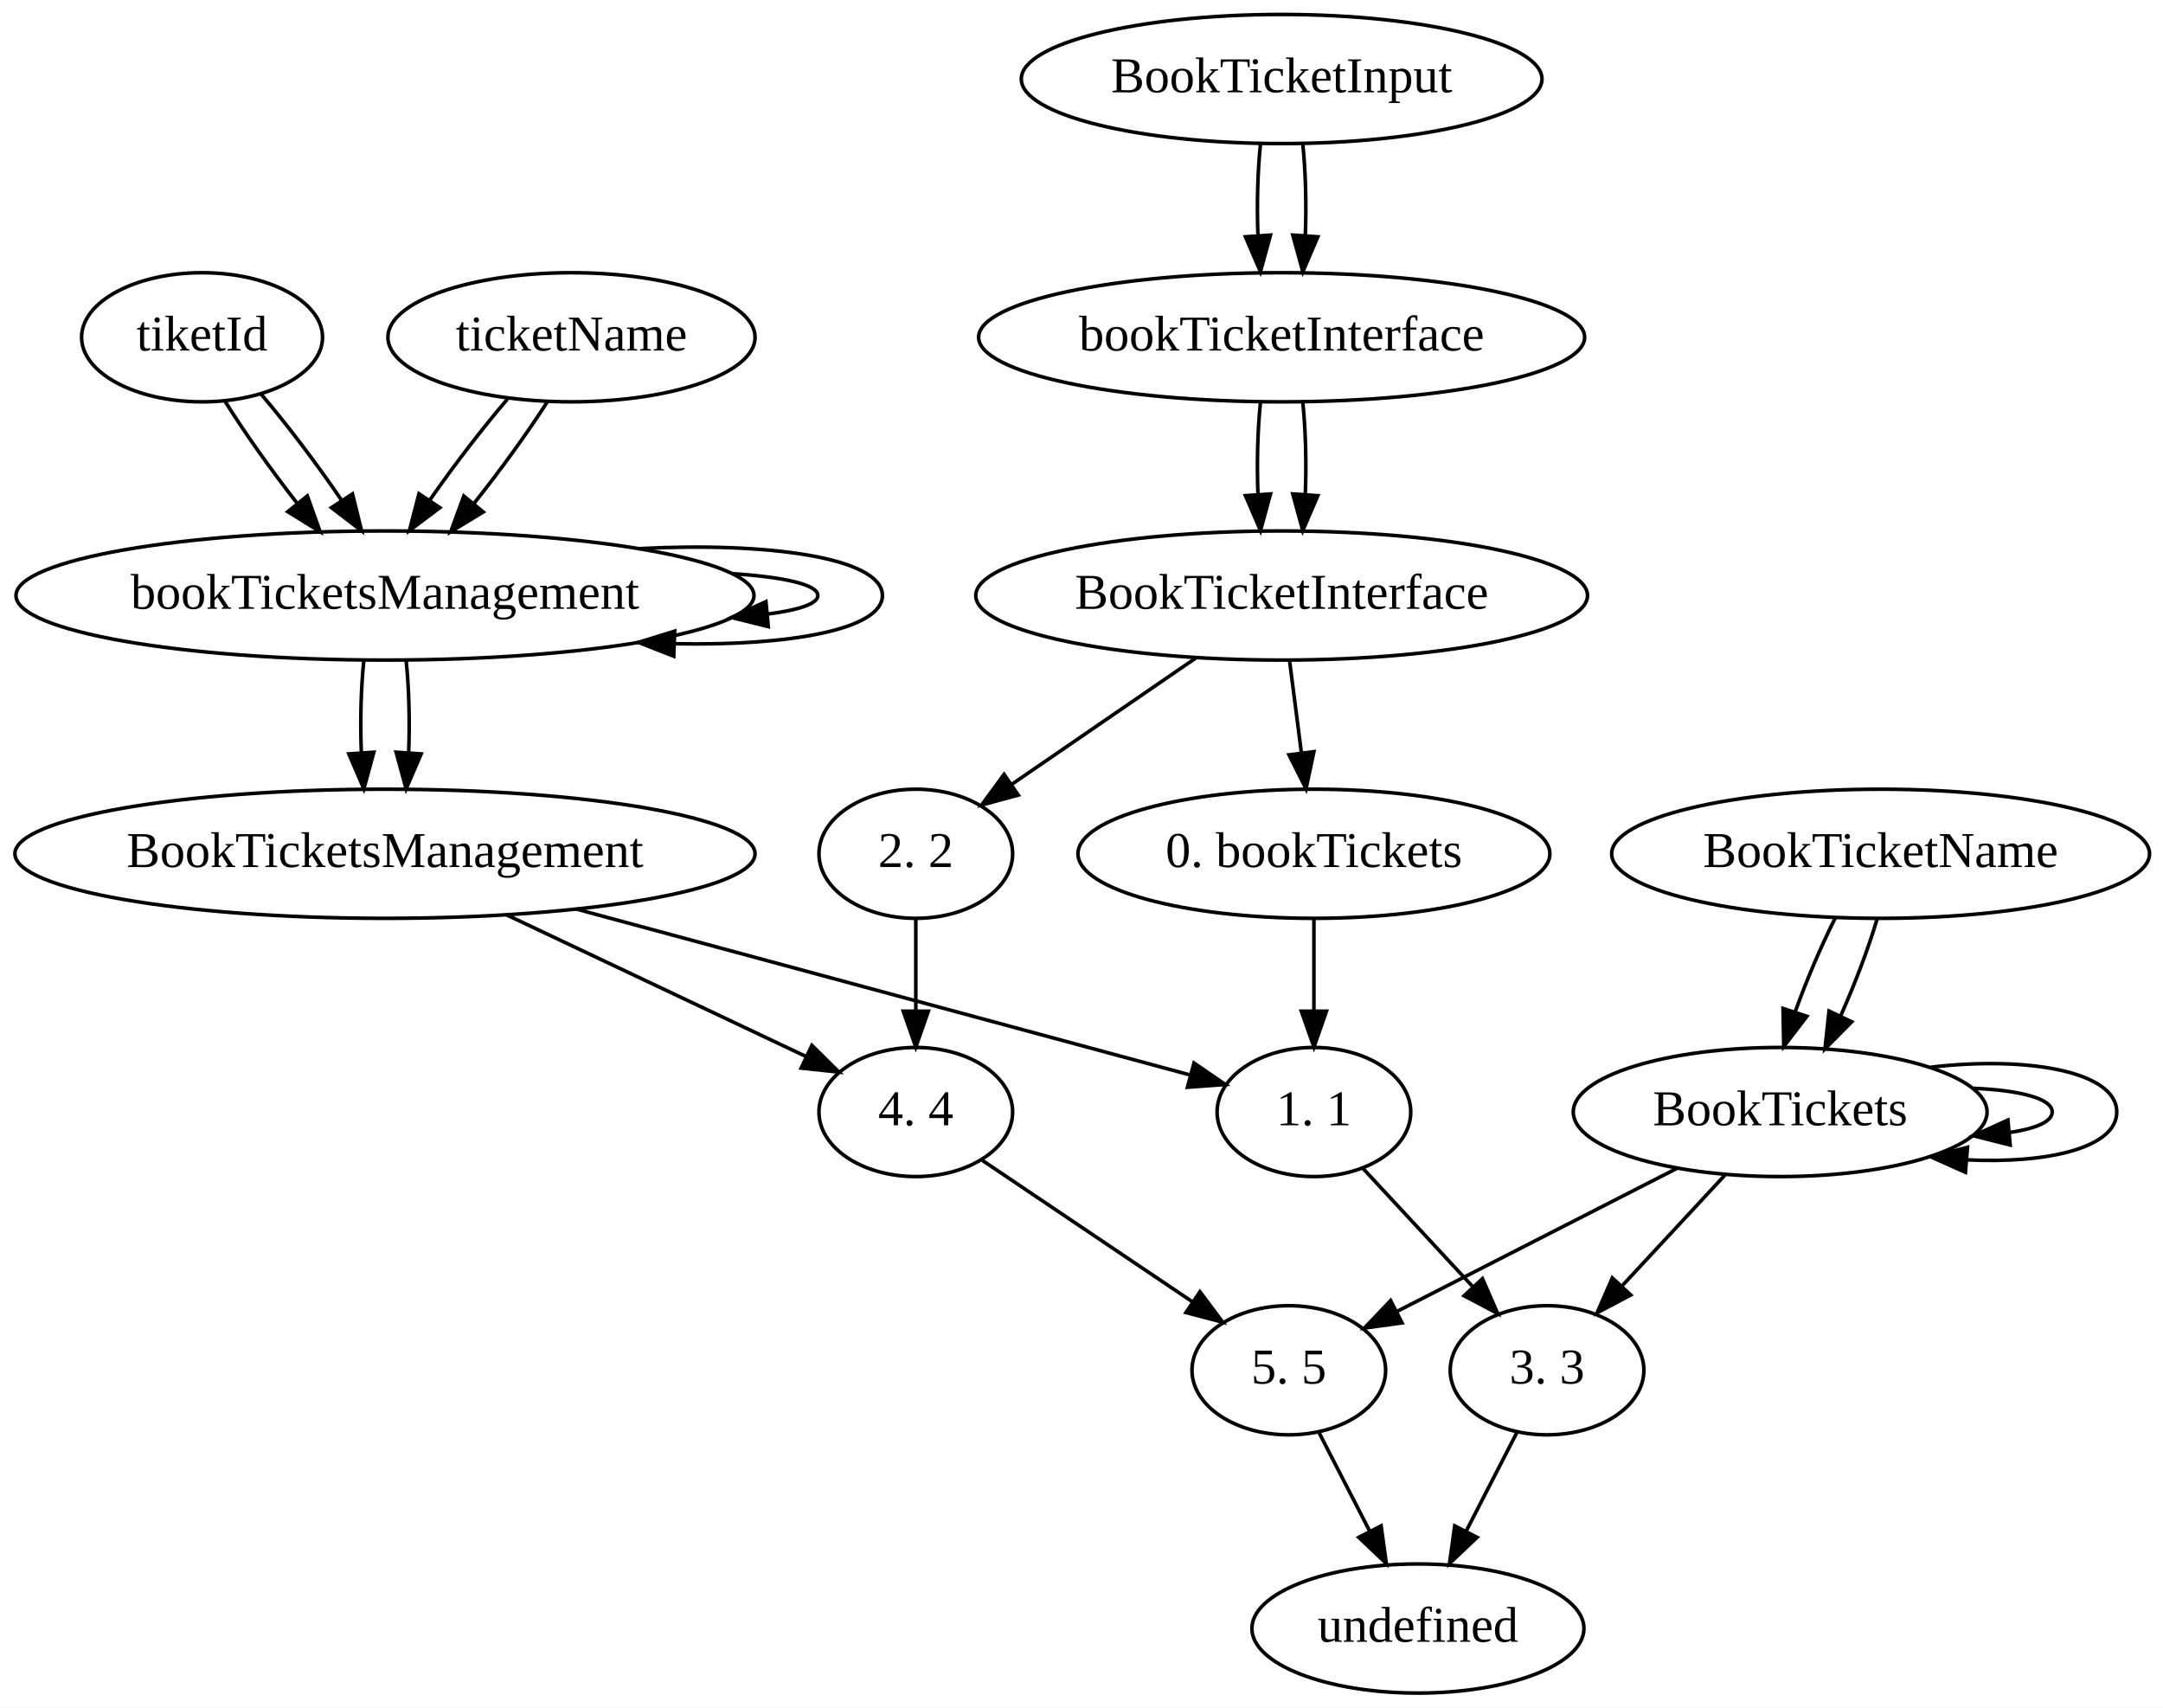
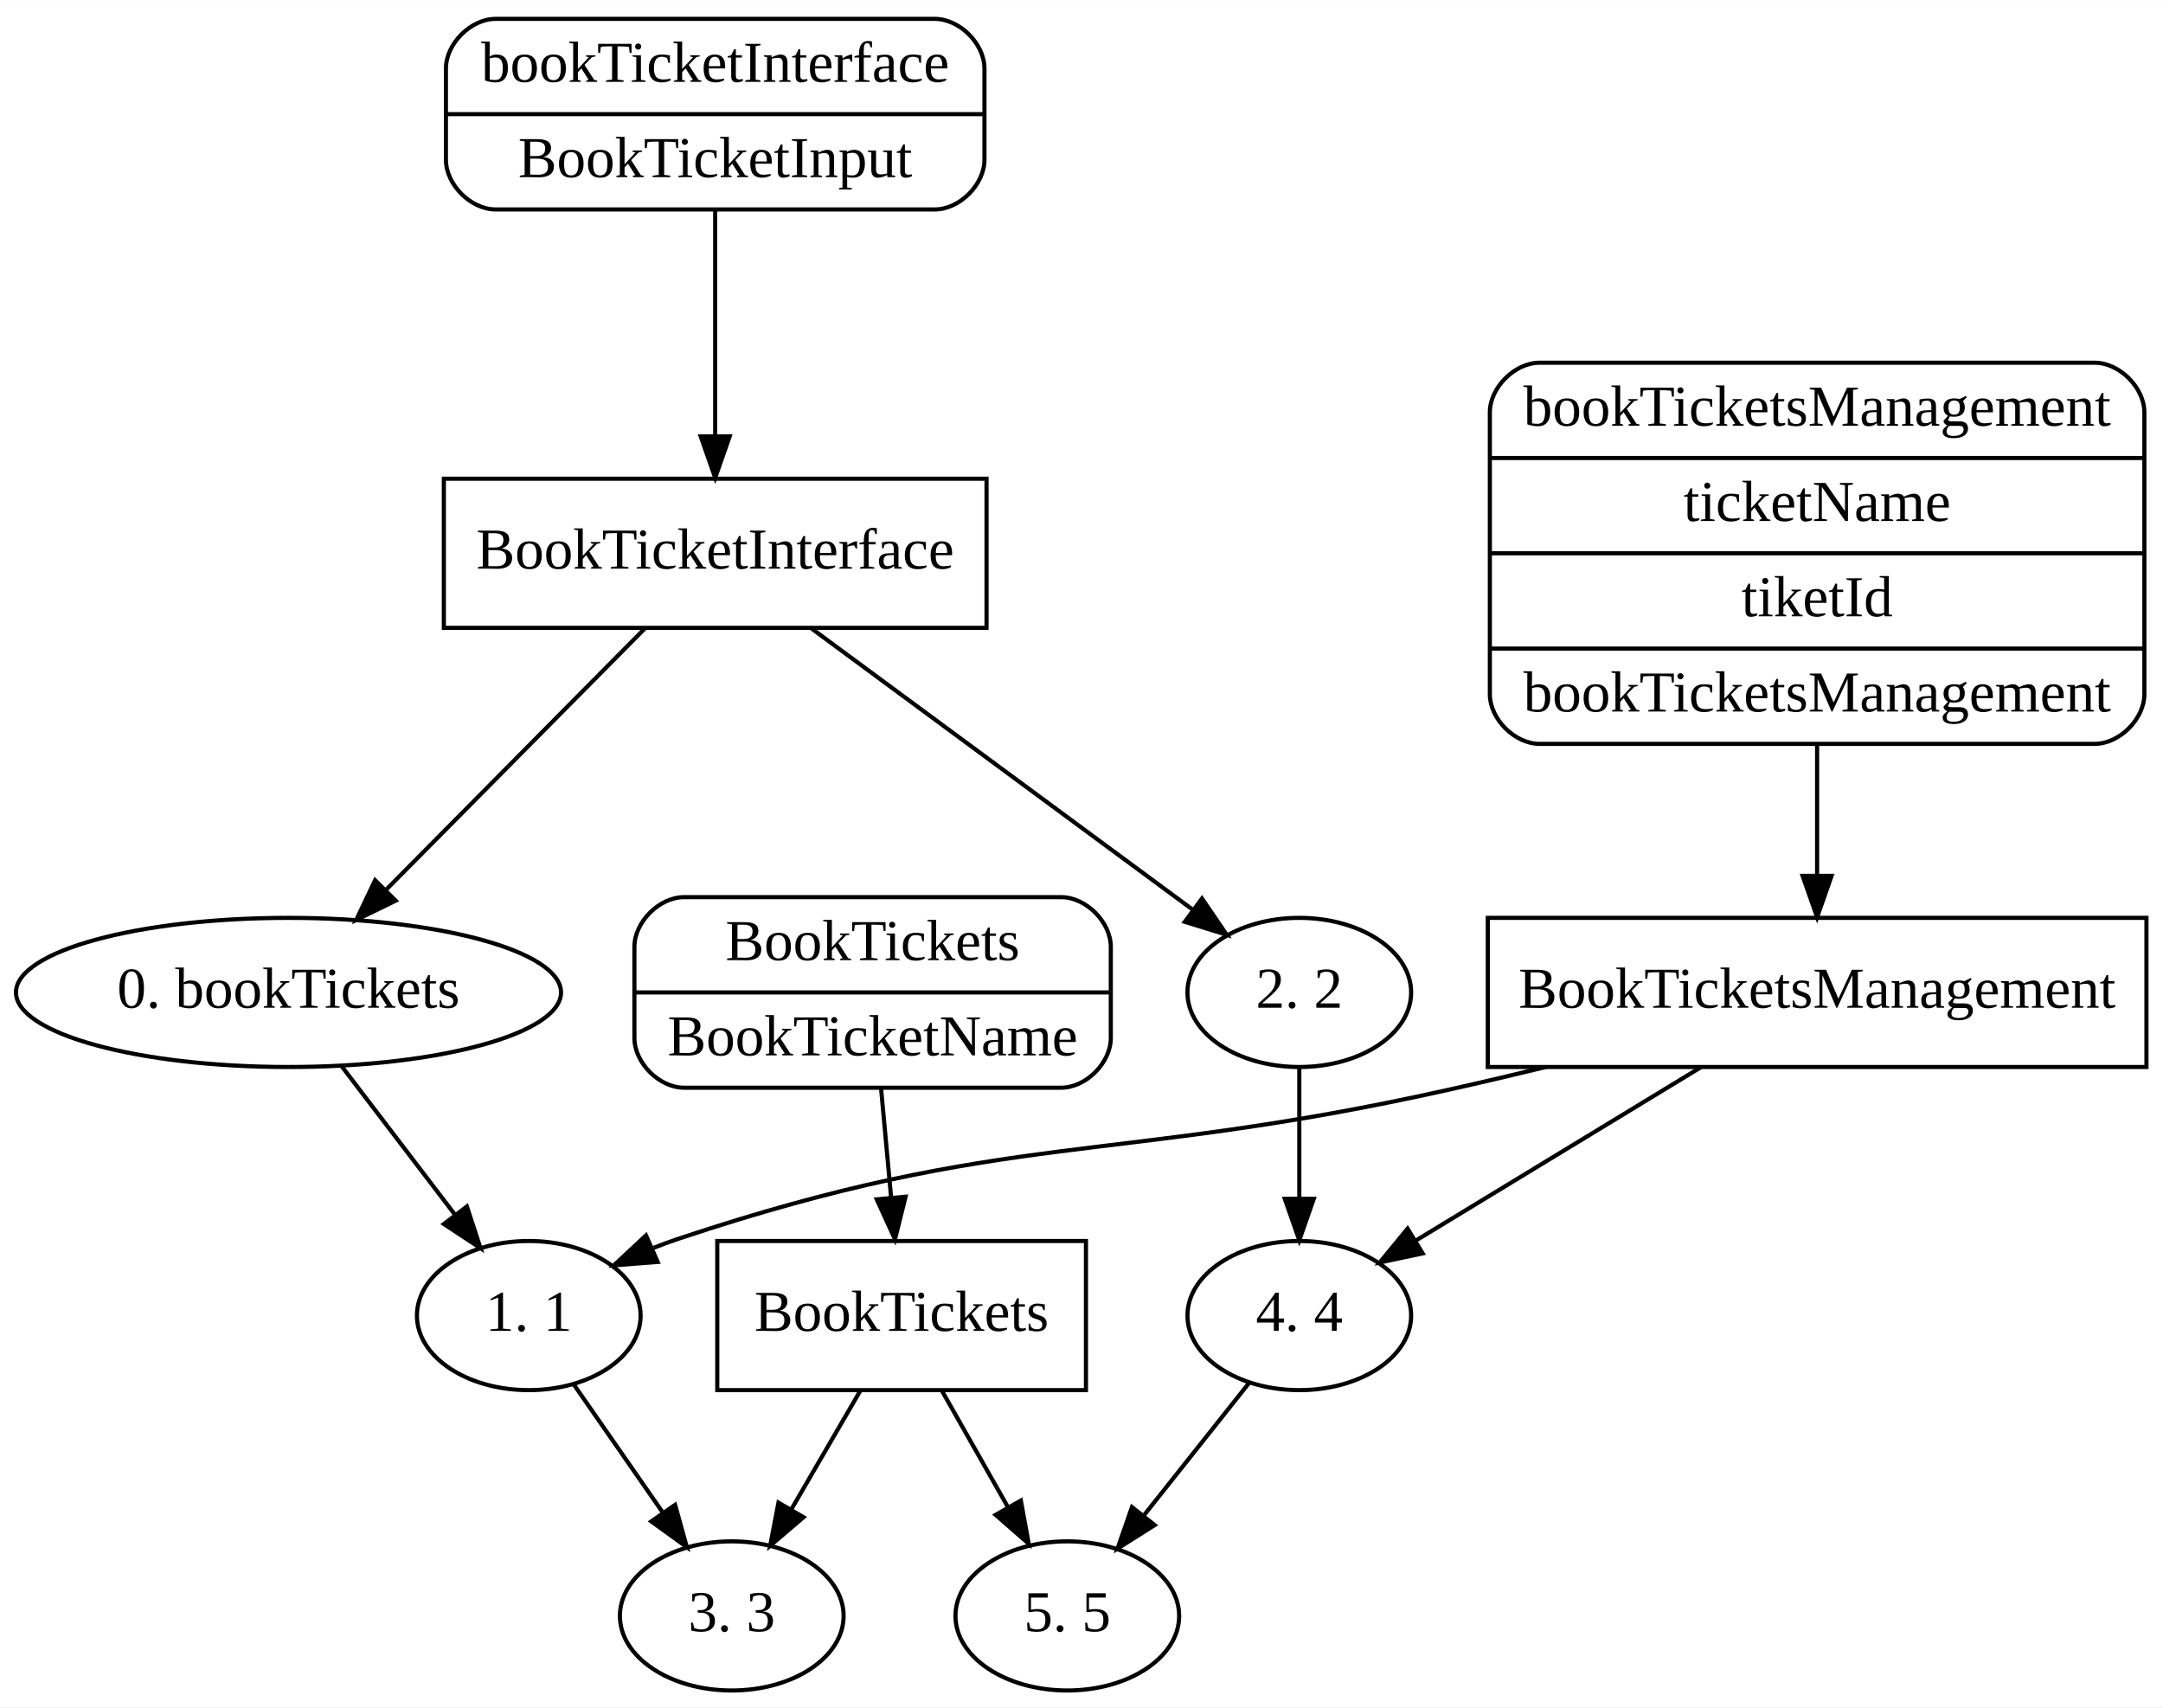
- <svg xmlns="http://www.w3.org/2000/svg" width="603pt" height="476pt" viewBox="0.00 0.00 603.08 476.00">
-   <g id="graph0" class="graph" transform="scale(1 1) rotate(0) translate(4 472)">
-     <polygon fill="white" stroke="none" points="-4,4 -4,-472 599.084,-472 599.084,4 -4,4" />
+ <svg xmlns="http://www.w3.org/2000/svg" width="522pt" height="412pt" viewBox="0.00 0.00 522.14 412.00">
+   <g id="graph0" class="graph" transform="scale(1 1) rotate(0) translate(4 408)">
+     <polygon fill="white" stroke="none" points="-4,4 -4,-408 518.144,-408 518.144,4 -4,4" />
    <g id="node1" class="node">
-       <ellipse fill="none" stroke="black" cx="251.341" cy="-234" rx="27" ry="18" />
-       <text text-anchor="middle" x="251.341" y="-230.3" font-family="Times New Roman,serif" font-size="14.00">2. 2</text>
+       <ellipse fill="none" stroke="black" cx="309.644" cy="-168.5" rx="27" ry="18" />
+       <text text-anchor="middle" x="309.644" y="-164.8" font-family="Times New Roman,serif" font-size="14.00">2. 2</text>
+     </g>
+     <g id="node4" class="node">
+       <ellipse fill="none" stroke="black" cx="309.644" cy="-90.5" rx="27" ry="18" />
+       <text text-anchor="middle" x="309.644" y="-86.8" font-family="Times New Roman,serif" font-size="14.00">4. 4</text>
+     </g>
+     <g id="edge3" class="edge">
+       <path fill="none" stroke="black" d="M309.644,-150.254C309.644,-141.023 309.644,-129.435 309.644,-118.995" />
+       <polygon fill="black" stroke="black" points="313.144,-118.677 309.644,-108.677 306.144,-118.677 313.144,-118.677" />
+     </g>
+     <g id="node2" class="node">
+       <polygon fill="none" stroke="black" points="103.144,-256.5 103.144,-292.5 234.144,-292.5 234.144,-256.5 103.144,-256.5" />
+       <text text-anchor="middle" x="168.644" y="-270.8" font-family="Times New Roman,serif" font-size="14.00">BookTicketInterface</text>
+     </g>
+     <g id="edge1" class="edge">
+       <path fill="none" stroke="black" d="M191.927,-256.327C217.226,-237.666 257.538,-207.933 283.799,-188.563" />
+       <polygon fill="black" stroke="black" points="286.155,-191.175 292.125,-182.422 281.999,-185.541 286.155,-191.175" />
+     </g>
+     <g id="node10" class="node">
+       <ellipse fill="none" stroke="black" cx="65.644" cy="-168.5" rx="65.789" ry="18" />
+       <text text-anchor="middle" x="65.644" y="-164.8" font-family="Times New Roman,serif" font-size="14.00">0. bookTickets</text>
+     </g>
+     <g id="edge9" class="edge">
+       <path fill="none" stroke="black" d="M151.636,-256.327C134.586,-239.111 108.202,-212.471 89.155,-193.239" />
+       <polygon fill="black" stroke="black" points="91.52,-190.654 81.997,-186.011 86.547,-195.579 91.52,-190.654" />
+     </g>
+     <g id="node3" class="node">
+       <path fill="none" stroke="black" d="M115.644,-357.5C115.644,-357.5 221.644,-357.5 221.644,-357.5 227.644,-357.5 233.644,-363.5 233.644,-369.5 233.644,-369.5 233.644,-391.5 233.644,-391.5 233.644,-397.5 227.644,-403.5 221.644,-403.5 221.644,-403.5 115.644,-403.5 115.644,-403.5 109.644,-403.5 103.644,-397.5 103.644,-391.5 103.644,-391.5 103.644,-369.5 103.644,-369.5 103.644,-363.5 109.644,-357.5 115.644,-357.5" />
+       <text text-anchor="middle" x="168.644" y="-388.3" font-family="Times New Roman,serif" font-size="14.00">bookTicketInterface</text>
+       <polyline fill="none" stroke="black" points="103.644,-380.5 233.644,-380.5 " />
+       <text text-anchor="middle" x="168.644" y="-365.3" font-family="Times New Roman,serif" font-size="14.00">BookTicketInput</text>
+     </g>
+     <g id="edge2" class="edge">
+       <path fill="none" stroke="black" d="M168.644,-357.444C168.644,-341.597 168.644,-320.121 168.644,-303.13" />
+       <polygon fill="black" stroke="black" points="172.144,-302.717 168.644,-292.717 165.144,-302.717 172.144,-302.717" />
+     </g>
+     <g id="node7" class="node">
+       <ellipse fill="none" stroke="black" cx="253.644" cy="-18" rx="27" ry="18" />
+       <text text-anchor="middle" x="253.644" y="-14.3" font-family="Times New Roman,serif" font-size="14.00">5. 5</text>
+     </g>
+     <g id="edge6" class="edge">
+       <path fill="none" stroke="black" d="M297.493,-74.203C290.081,-64.872 280.46,-52.76 272.12,-42.259" />
+       <polygon fill="black" stroke="black" points="274.732,-39.921 265.772,-34.268 269.251,-44.275 274.732,-39.921" />
    </g>
    <g id="node5" class="node">
-       <ellipse fill="none" stroke="black" cx="251.341" cy="-162" rx="27" ry="18" />
-       <text text-anchor="middle" x="251.341" y="-158.3" font-family="Times New Roman,serif" font-size="14.00">4. 4</text>
+       <polygon fill="none" stroke="black" points="355.144,-150.5 355.144,-186.5 514.144,-186.5 514.144,-150.5 355.144,-150.5" />
+       <text text-anchor="middle" x="434.644" y="-164.8" font-family="Times New Roman,serif" font-size="14.00">BookTicketsManagement</text>
    </g>
    <g id="edge4" class="edge">
-       <path fill="none" stroke="black" d="M251.341,-215.697C251.341,-207.983 251.341,-198.712 251.341,-190.112" />
-       <polygon fill="black" stroke="black" points="254.841,-190.104 251.341,-180.104 247.841,-190.104 254.841,-190.104" />
+       <path fill="none" stroke="black" d="M406.592,-150.444C386.025,-137.94 358.222,-121.035 337.664,-108.536" />
+       <polygon fill="black" stroke="black" points="339.423,-105.509 329.06,-103.305 335.786,-111.49 339.423,-105.509" />
    </g>
-     <g id="node2" class="node">
-       <ellipse fill="none" stroke="black" cx="353.341" cy="-306" rx="85.285" ry="18" />
-       <text text-anchor="middle" x="353.341" y="-302.3" font-family="Times New Roman,serif" font-size="14.00">BookTicketInterface</text>
+     <g id="node11" class="node">
+       <ellipse fill="none" stroke="black" cx="123.644" cy="-90.5" rx="27" ry="18" />
+       <text text-anchor="middle" x="123.644" y="-86.8" font-family="Times New Roman,serif" font-size="14.00">1. 1</text>
    </g>
-     <g id="edge1" class="edge">
-       <path fill="none" stroke="black" d="M329.426,-288.588C314.025,-278.018 293.98,-264.262 278.057,-253.334" />
-       <polygon fill="black" stroke="black" points="279.915,-250.365 269.69,-247.592 275.954,-256.137 279.915,-250.365" />
+     <g id="edge11" class="edge">
+       <path fill="none" stroke="black" d="M369.129,-150.491C361.231,-148.573 353.266,-146.7 345.644,-145 263.462,-126.674 239.522,-135.633 159.644,-109 157.716,-108.357 155.758,-107.633 153.803,-106.854" />
+       <polygon fill="black" stroke="black" points="154.759,-103.451 144.197,-102.629 151.942,-109.859 154.759,-103.451" />
    </g>
-     <g id="node14" class="node">
-       <ellipse fill="none" stroke="black" cx="362.341" cy="-234" rx="65.789" ry="18" />
-       <text text-anchor="middle" x="362.341" y="-230.3" font-family="Times New Roman,serif" font-size="14.00">0. bookTickets</text>
+     <g id="node6" class="node">
+       <path fill="none" stroke="black" d="M367.644,-228.5C367.644,-228.5 501.644,-228.5 501.644,-228.5 507.644,-228.5 513.644,-234.5 513.644,-240.5 513.644,-240.5 513.644,-308.5 513.644,-308.5 513.644,-314.5 507.644,-320.5 501.644,-320.5 501.644,-320.5 367.644,-320.5 367.644,-320.5 361.644,-320.5 355.644,-314.5 355.644,-308.5 355.644,-308.5 355.644,-240.5 355.644,-240.5 355.644,-234.5 361.644,-228.5 367.644,-228.5" />
+       <text text-anchor="middle" x="434.644" y="-305.3" font-family="Times New Roman,serif" font-size="14.00">bookTicketsManagement</text>
+       <polyline fill="none" stroke="black" points="355.644,-297.5 513.644,-297.5 " />
+       <text text-anchor="middle" x="434.644" y="-282.3" font-family="Times New Roman,serif" font-size="14.00">ticketName</text>
+       <polyline fill="none" stroke="black" points="355.644,-274.5 513.644,-274.5 " />
+       <text text-anchor="middle" x="434.644" y="-259.3" font-family="Times New Roman,serif" font-size="14.00">tiketId</text>
+       <polyline fill="none" stroke="black" points="355.644,-251.5 513.644,-251.5 " />
+       <text text-anchor="middle" x="434.644" y="-236.3" font-family="Times New Roman,serif" font-size="14.00">bookTicketsManagement</text>
    </g>
-     <g id="edge15" class="edge">
-       <path fill="none" stroke="black" d="M355.566,-287.697C356.557,-279.983 357.749,-270.712 358.855,-262.112" />
-       <polygon fill="black" stroke="black" points="362.338,-262.469 360.142,-252.104 355.395,-261.576 362.338,-262.469" />
+     <g id="edge5" class="edge">
+       <path fill="none" stroke="black" d="M434.644,-228.489C434.644,-217.72 434.644,-206.543 434.644,-196.852" />
+       <polygon fill="black" stroke="black" points="438.144,-196.643 434.644,-186.643 431.144,-196.643 438.144,-196.643" />
    </g>
-     <g id="node3" class="node">
-       <ellipse fill="none" stroke="black" cx="353.341" cy="-378" rx="84.485" ry="18" />
-       <text text-anchor="middle" x="353.341" y="-374.3" font-family="Times New Roman,serif" font-size="14.00">bookTicketInterface</text>
+     <g id="node8" class="node">
+       <polygon fill="none" stroke="black" points="169.144,-72.5 169.144,-108.5 258.144,-108.5 258.144,-72.5 169.144,-72.5" />
+       <text text-anchor="middle" x="213.644" y="-86.8" font-family="Times New Roman,serif" font-size="14.00">BookTickets</text>
    </g>
-     <g id="edge2" class="edge">
-       <path fill="none" stroke="black" d="M347.425,-359.697C346.629,-351.983 346.403,-342.712 346.746,-334.112" />
-       <polygon fill="black" stroke="black" points="350.239,-334.324 347.446,-324.104 343.256,-333.836 350.239,-334.324" />
+     <g id="edge7" class="edge">
+       <path fill="none" stroke="black" d="M223.327,-72.434C228.113,-63.998 233.985,-53.65 239.282,-44.314" />
+       <polygon fill="black" stroke="black" points="242.435,-45.848 244.326,-35.423 236.347,-42.394 242.435,-45.848" />
    </g>
-     <g id="edge16" class="edge">
-       <path fill="none" stroke="black" d="M359.257,-359.697C360.052,-351.983 360.279,-342.712 359.936,-334.112" />
-       <polygon fill="black" stroke="black" points="363.425,-333.836 359.236,-324.104 356.442,-334.324 363.425,-333.836" />
+     <g id="node12" class="node">
+       <ellipse fill="none" stroke="black" cx="172.644" cy="-18" rx="27" ry="18" />
+       <text text-anchor="middle" x="172.644" y="-14.3" font-family="Times New Roman,serif" font-size="14.00">3. 3</text>
    </g>
-     <g id="node4" class="node">
-       <ellipse fill="none" stroke="black" cx="353.341" cy="-450" rx="72.588" ry="18" />
-       <text text-anchor="middle" x="353.341" y="-446.3" font-family="Times New Roman,serif" font-size="14.00">BookTicketInput</text>
+     <g id="edge13" class="edge">
+       <path fill="none" stroke="black" d="M203.719,-72.434C198.691,-63.787 192.493,-53.13 186.959,-43.614" />
+       <polygon fill="black" stroke="black" points="189.969,-41.827 181.916,-34.943 183.917,-45.346 189.969,-41.827" />
    </g>
-     <g id="edge3" class="edge">
-       <path fill="none" stroke="black" d="M347.463,-432.055C346.645,-424.346 346.402,-415.027 346.736,-406.364" />
-       <polygon fill="black" stroke="black" points="350.235,-406.491 347.428,-396.275 343.252,-406.012 350.235,-406.491" />
+     <g id="node9" class="node">
+       <path fill="none" stroke="black" d="M161.144,-145.5C161.144,-145.5 252.144,-145.5 252.144,-145.5 258.144,-145.5 264.144,-151.5 264.144,-157.5 264.144,-157.5 264.144,-179.5 264.144,-179.5 264.144,-185.5 258.144,-191.5 252.144,-191.5 252.144,-191.5 161.144,-191.5 161.144,-191.5 155.144,-191.5 149.144,-185.5 149.144,-179.5 149.144,-179.5 149.144,-157.5 149.144,-157.5 149.144,-151.5 155.144,-145.5 161.144,-145.5" />
+       <text text-anchor="middle" x="206.644" y="-176.3" font-family="Times New Roman,serif" font-size="14.00">BookTickets</text>
+       <polyline fill="none" stroke="black" points="149.144,-168.5 264.144,-168.5 " />
+       <text text-anchor="middle" x="206.644" y="-153.3" font-family="Times New Roman,serif" font-size="14.00">BookTicketName</text>
    </g>
-     <g id="edge17" class="edge">
-       <path fill="none" stroke="black" d="M359.219,-432.055C360.037,-424.346 360.279,-415.027 359.946,-406.364" />
-       <polygon fill="black" stroke="black" points="363.43,-406.012 359.254,-396.275 356.447,-406.491 363.43,-406.012" />
-     </g>
-     <g id="node10" class="node">
-       <ellipse fill="none" stroke="black" cx="355.341" cy="-90" rx="27" ry="18" />
-       <text text-anchor="middle" x="355.341" y="-86.3" font-family="Times New Roman,serif" font-size="14.00">5. 5</text>
+     <g id="edge8" class="edge">
+       <path fill="none" stroke="black" d="M208.707,-145.109C209.463,-136.891 210.329,-127.494 211.122,-118.887" />
+       <polygon fill="black" stroke="black" points="214.608,-119.191 212.04,-108.912 207.638,-118.549 214.608,-119.191" />
    </g>
    <g id="edge10" class="edge">
-       <path fill="none" stroke="black" d="M269.934,-148.485C286.202,-137.536 310.035,-121.495 328.393,-109.138" />
-       <polygon fill="black" stroke="black" points="330.567,-111.894 336.909,-103.406 326.658,-106.086 330.567,-111.894" />
-     </g>
-     <g id="node6" class="node">
-       <ellipse fill="none" stroke="black" cx="103.341" cy="-234" rx="103.182" ry="18" />
-       <text text-anchor="middle" x="103.341" y="-230.3" font-family="Times New Roman,serif" font-size="14.00">BookTicketsManagement</text>
-     </g>
-     <g id="edge5" class="edge">
-       <path fill="none" stroke="black" d="M137.295,-216.941C162.459,-205.039 196.463,-188.956 220.78,-177.455" />
-       <polygon fill="black" stroke="black" points="222.365,-180.577 229.908,-173.137 219.372,-174.249 222.365,-180.577" />
-     </g>
-     <g id="node15" class="node">
-       <ellipse fill="none" stroke="black" cx="362.341" cy="-162" rx="27" ry="18" />
-       <text text-anchor="middle" x="362.341" y="-158.3" font-family="Times New Roman,serif" font-size="14.00">1. 1</text>
-     </g>
-     <g id="edge19" class="edge">
-       <path fill="none" stroke="black" d="M156.692,-218.581C207.965,-204.723 283.938,-184.19 327.756,-172.347" />
-       <polygon fill="black" stroke="black" points="328.905,-175.662 337.645,-169.674 327.078,-168.905 328.905,-175.662" />
-     </g>
-     <g id="node7" class="node">
-       <ellipse fill="none" stroke="black" cx="103.341" cy="-306" rx="102.882" ry="18" />
-       <text text-anchor="middle" x="103.341" y="-302.3" font-family="Times New Roman,serif" font-size="14.00">bookTicketsManagement</text>
-     </g>
-     <g id="edge6" class="edge">
-       <path fill="none" stroke="black" d="M97.425,-287.697C96.629,-279.983 96.403,-270.712 96.746,-262.112" />
-       <polygon fill="black" stroke="black" points="100.239,-262.324 97.446,-252.104 93.256,-261.836 100.239,-262.324" />
-     </g>
-     <g id="edge20" class="edge">
-       <path fill="none" stroke="black" d="M109.257,-287.697C110.052,-279.983 110.279,-270.712 109.936,-262.112" />
-       <polygon fill="black" stroke="black" points="113.425,-261.836 109.236,-252.104 106.442,-262.324 113.425,-261.836" />
-     </g>
-     <g id="edge7" class="edge">
-       <path fill="none" stroke="black" d="M199.929,-312.123C214.307,-311.17 224.032,-309.129 224.032,-306 224.032,-303.678 218.675,-301.955 210.034,-300.831" />
-       <polygon fill="black" stroke="black" points="210.213,-297.332 199.929,-299.877 209.555,-304.301 210.213,-297.332" />
-     </g>
-     <g id="edge21" class="edge">
-       <path fill="none" stroke="black" d="M173.988,-319.064C209.863,-320.972 242.032,-316.617 242.032,-306 242.032,-296.42 215.839,-291.938 184.366,-292.556" />
-       <polygon fill="black" stroke="black" points="183.853,-289.072 173.988,-292.936 184.109,-296.068 183.853,-289.072" />
-     </g>
-     <g id="node8" class="node">
-       <ellipse fill="none" stroke="black" cx="155.341" cy="-378" rx="51.191" ry="18" />
-       <text text-anchor="middle" x="155.341" y="-374.3" font-family="Times New Roman,serif" font-size="14.00">ticketName</text>
-     </g>
-     <g id="edge8" class="edge">
-       <path fill="none" stroke="black" d="M137.48,-360.765C130.361,-352.44 122.438,-342.104 115.916,-332.725" />
-       <polygon fill="black" stroke="black" points="118.633,-330.491 110.164,-324.124 112.814,-334.382 118.633,-330.491" />
-     </g>
-     <g id="edge22" class="edge">
-       <path fill="none" stroke="black" d="M148.631,-360.055C143.211,-351.543 135.632,-341.068 128.158,-331.681" />
-       <polygon fill="black" stroke="black" points="130.726,-329.294 121.674,-323.789 125.318,-333.738 130.726,-329.294" />
-     </g>
-     <g id="node9" class="node">
-       <ellipse fill="none" stroke="black" cx="52.341" cy="-378" rx="33.595" ry="18" />
-       <text text-anchor="middle" x="52.341" y="-374.3" font-family="Times New Roman,serif" font-size="14.00">tiketId</text>
-     </g>
-     <g id="edge9" class="edge">
-       <path fill="none" stroke="black" d="M58.808,-360.055C64.107,-351.543 71.537,-341.068 78.876,-331.681" />
-       <polygon fill="black" stroke="black" points="81.69,-333.769 85.247,-323.789 76.243,-329.372 81.69,-333.769" />
-     </g>
-     <g id="edge23" class="edge">
-       <path fill="none" stroke="black" d="M68.793,-362.155C76.159,-353.526 84.547,-342.417 91.332,-332.433" />
-       <polygon fill="black" stroke="black" points="94.276,-334.326 96.814,-324.04 88.415,-330.498 94.276,-334.326" />
-     </g>
-     <g id="node13" class="node">
-       <ellipse fill="none" stroke="black" cx="391.341" cy="-18" rx="46.292" ry="18" />
-       <text text-anchor="middle" x="391.341" y="-14.3" font-family="Times New Roman,serif" font-size="14.00">undefined</text>
-     </g>
-     <g id="edge14" class="edge">
-       <path fill="none" stroke="black" d="M363.69,-72.765C367.884,-64.611 373.069,-54.529 377.812,-45.307" />
-       <polygon fill="black" stroke="black" points="381.073,-46.618 382.534,-36.124 374.848,-43.416 381.073,-46.618" />
-     </g>
-     <g id="node11" class="node">
-       <ellipse fill="none" stroke="black" cx="492.341" cy="-162" rx="57.69" ry="18" />
-       <text text-anchor="middle" x="492.341" y="-158.3" font-family="Times New Roman,serif" font-size="14.00">BookTickets</text>
-     </g>
-     <g id="edge11" class="edge">
-       <path fill="none" stroke="black" d="M463.621,-146.326C440.726,-134.627 408.758,-118.293 385.494,-106.407" />
-       <polygon fill="black" stroke="black" points="386.919,-103.204 376.421,-101.771 383.734,-109.438 386.919,-103.204" />
+       <path fill="none" stroke="black" d="M78.516,-150.633C86.573,-140.076 97.064,-126.329 105.904,-114.746" />
+       <polygon fill="black" stroke="black" points="108.705,-116.844 111.99,-106.771 103.141,-112.597 108.705,-116.844" />
    </g>
    <g id="edge12" class="edge">
-       <path fill="none" stroke="black" d="M546.196,-168.617C558.85,-168.073 568.186,-165.867 568.186,-162 568.186,-159.281 563.57,-157.383 556.431,-156.307" />
-       <polygon fill="black" stroke="black" points="556.47,-152.797 546.196,-155.383 555.841,-159.768 556.47,-152.797" />
-     </g>
-     <g id="edge26" class="edge">
-       <path fill="none" stroke="black" d="M534.319,-174.491C560.822,-177.624 586.186,-173.461 586.186,-162 586.186,-152.016 566.94,-147.57 544.459,-148.661" />
-       <polygon fill="black" stroke="black" points="543.992,-145.188 534.319,-149.509 544.576,-152.164 543.992,-145.188" />
-     </g>
-     <g id="node16" class="node">
-       <ellipse fill="none" stroke="black" cx="427.341" cy="-90" rx="27" ry="18" />
-       <text text-anchor="middle" x="427.341" y="-86.3" font-family="Times New Roman,serif" font-size="14.00">3. 3</text>
-     </g>
-     <g id="edge25" class="edge">
-       <path fill="none" stroke="black" d="M476.937,-144.411C468.405,-135.223 457.677,-123.67 448.382,-113.66" />
-       <polygon fill="black" stroke="black" points="450.674,-110.985 441.305,-106.038 445.545,-115.748 450.674,-110.985" />
-     </g>
-     <g id="node12" class="node">
-       <ellipse fill="none" stroke="black" cx="520.341" cy="-234" rx="74.987" ry="18" />
-       <text text-anchor="middle" x="520.341" y="-230.3" font-family="Times New Roman,serif" font-size="14.00">BookTicketName</text>
-     </g>
-     <g id="edge13" class="edge">
-       <path fill="none" stroke="black" d="M507.685,-216.055C503.697,-208.176 499.638,-198.617 496.476,-189.794" />
-       <polygon fill="black" stroke="black" points="499.793,-188.677 493.338,-180.275 493.145,-190.868 499.793,-188.677" />
-     </g>
-     <g id="edge27" class="edge">
-       <path fill="none" stroke="black" d="M519.335,-215.697C516.935,-207.609 513.224,-197.812 509.23,-188.869" />
-       <polygon fill="black" stroke="black" points="512.288,-187.15 504.833,-179.622 505.967,-190.156 512.288,-187.15" />
-     </g>
-     <g id="edge18" class="edge">
-       <path fill="none" stroke="black" d="M362.341,-215.697C362.341,-207.983 362.341,-198.712 362.341,-190.112" />
-       <polygon fill="black" stroke="black" points="365.841,-190.104 362.341,-180.104 358.841,-190.104 365.841,-190.104" />
-     </g>
-     <g id="edge24" class="edge">
-       <path fill="none" stroke="black" d="M376.126,-146.155C385.002,-136.596 396.704,-123.994 406.681,-113.249" />
-       <polygon fill="black" stroke="black" points="409.336,-115.533 413.576,-105.824 404.207,-110.77 409.336,-115.533" />
-     </g>
-     <g id="edge28" class="edge">
-       <path fill="none" stroke="black" d="M418.991,-72.765C414.798,-64.611 409.613,-54.529 404.87,-45.307" />
-       <polygon fill="black" stroke="black" points="407.833,-43.416 400.147,-36.124 401.608,-46.618 407.833,-43.416" />
+       <path fill="none" stroke="black" d="M134.519,-73.854C140.799,-64.818 148.831,-53.261 155.902,-43.088" />
+       <polygon fill="black" stroke="black" points="158.967,-44.812 161.8,-34.602 153.219,-40.816 158.967,-44.812" />
    </g>
  </g>
</svg>
